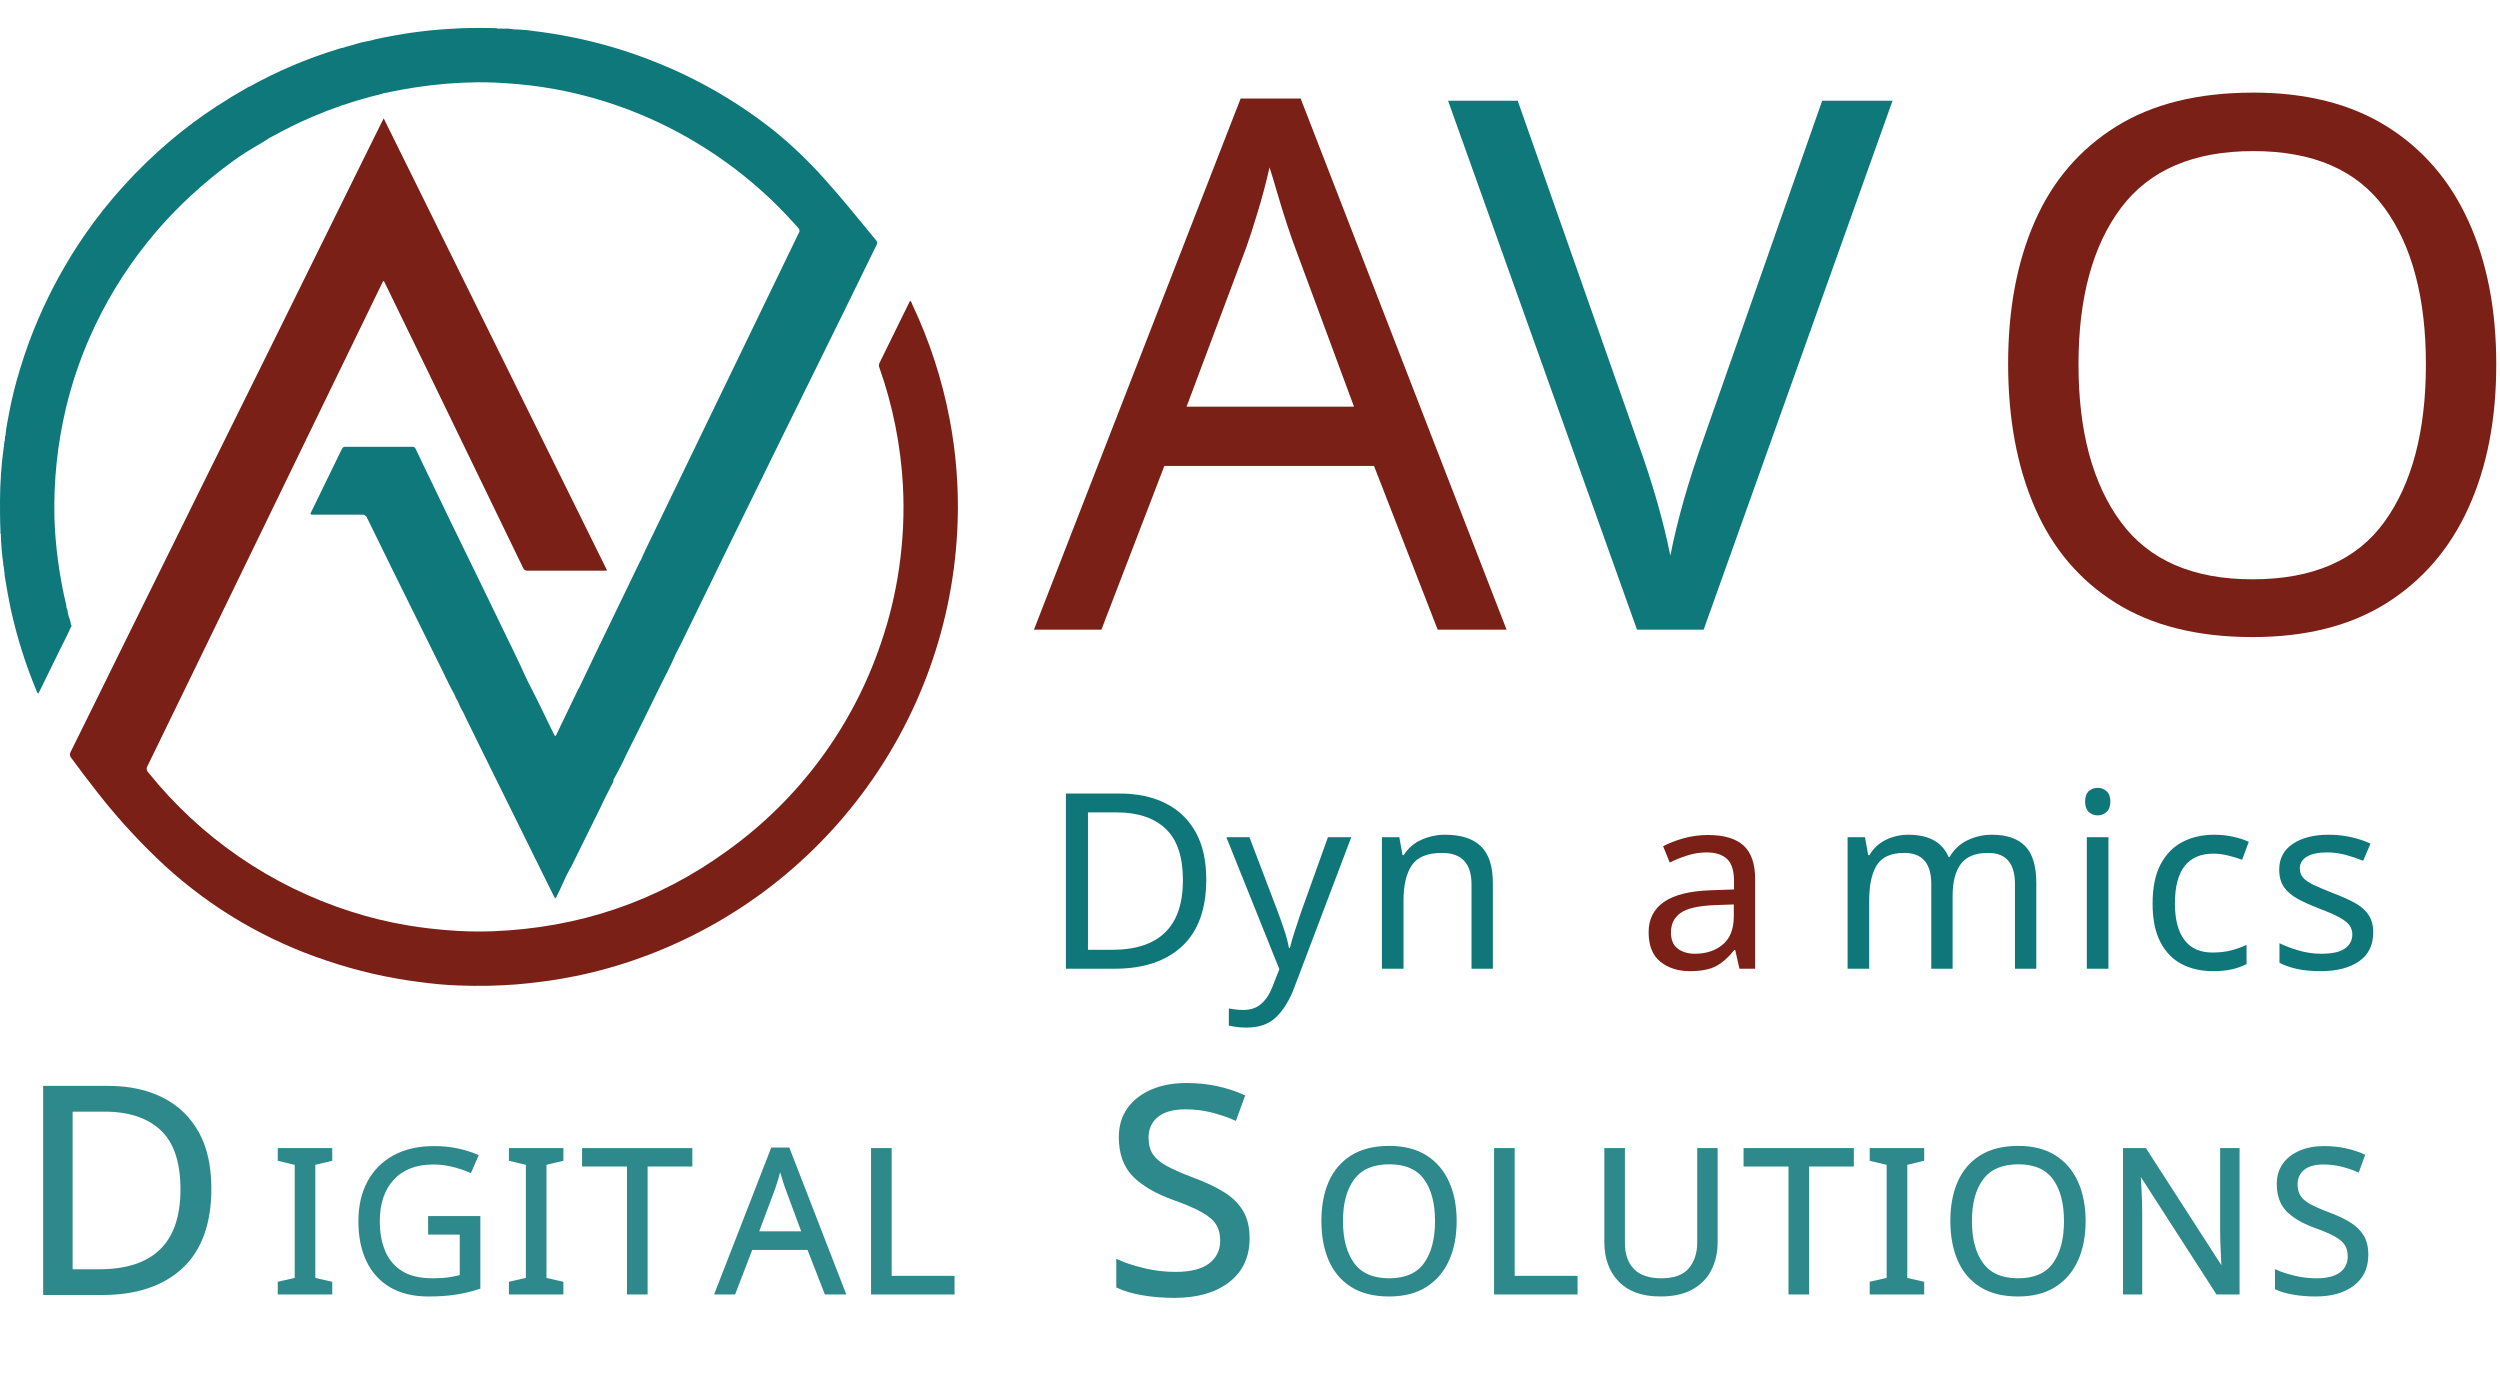
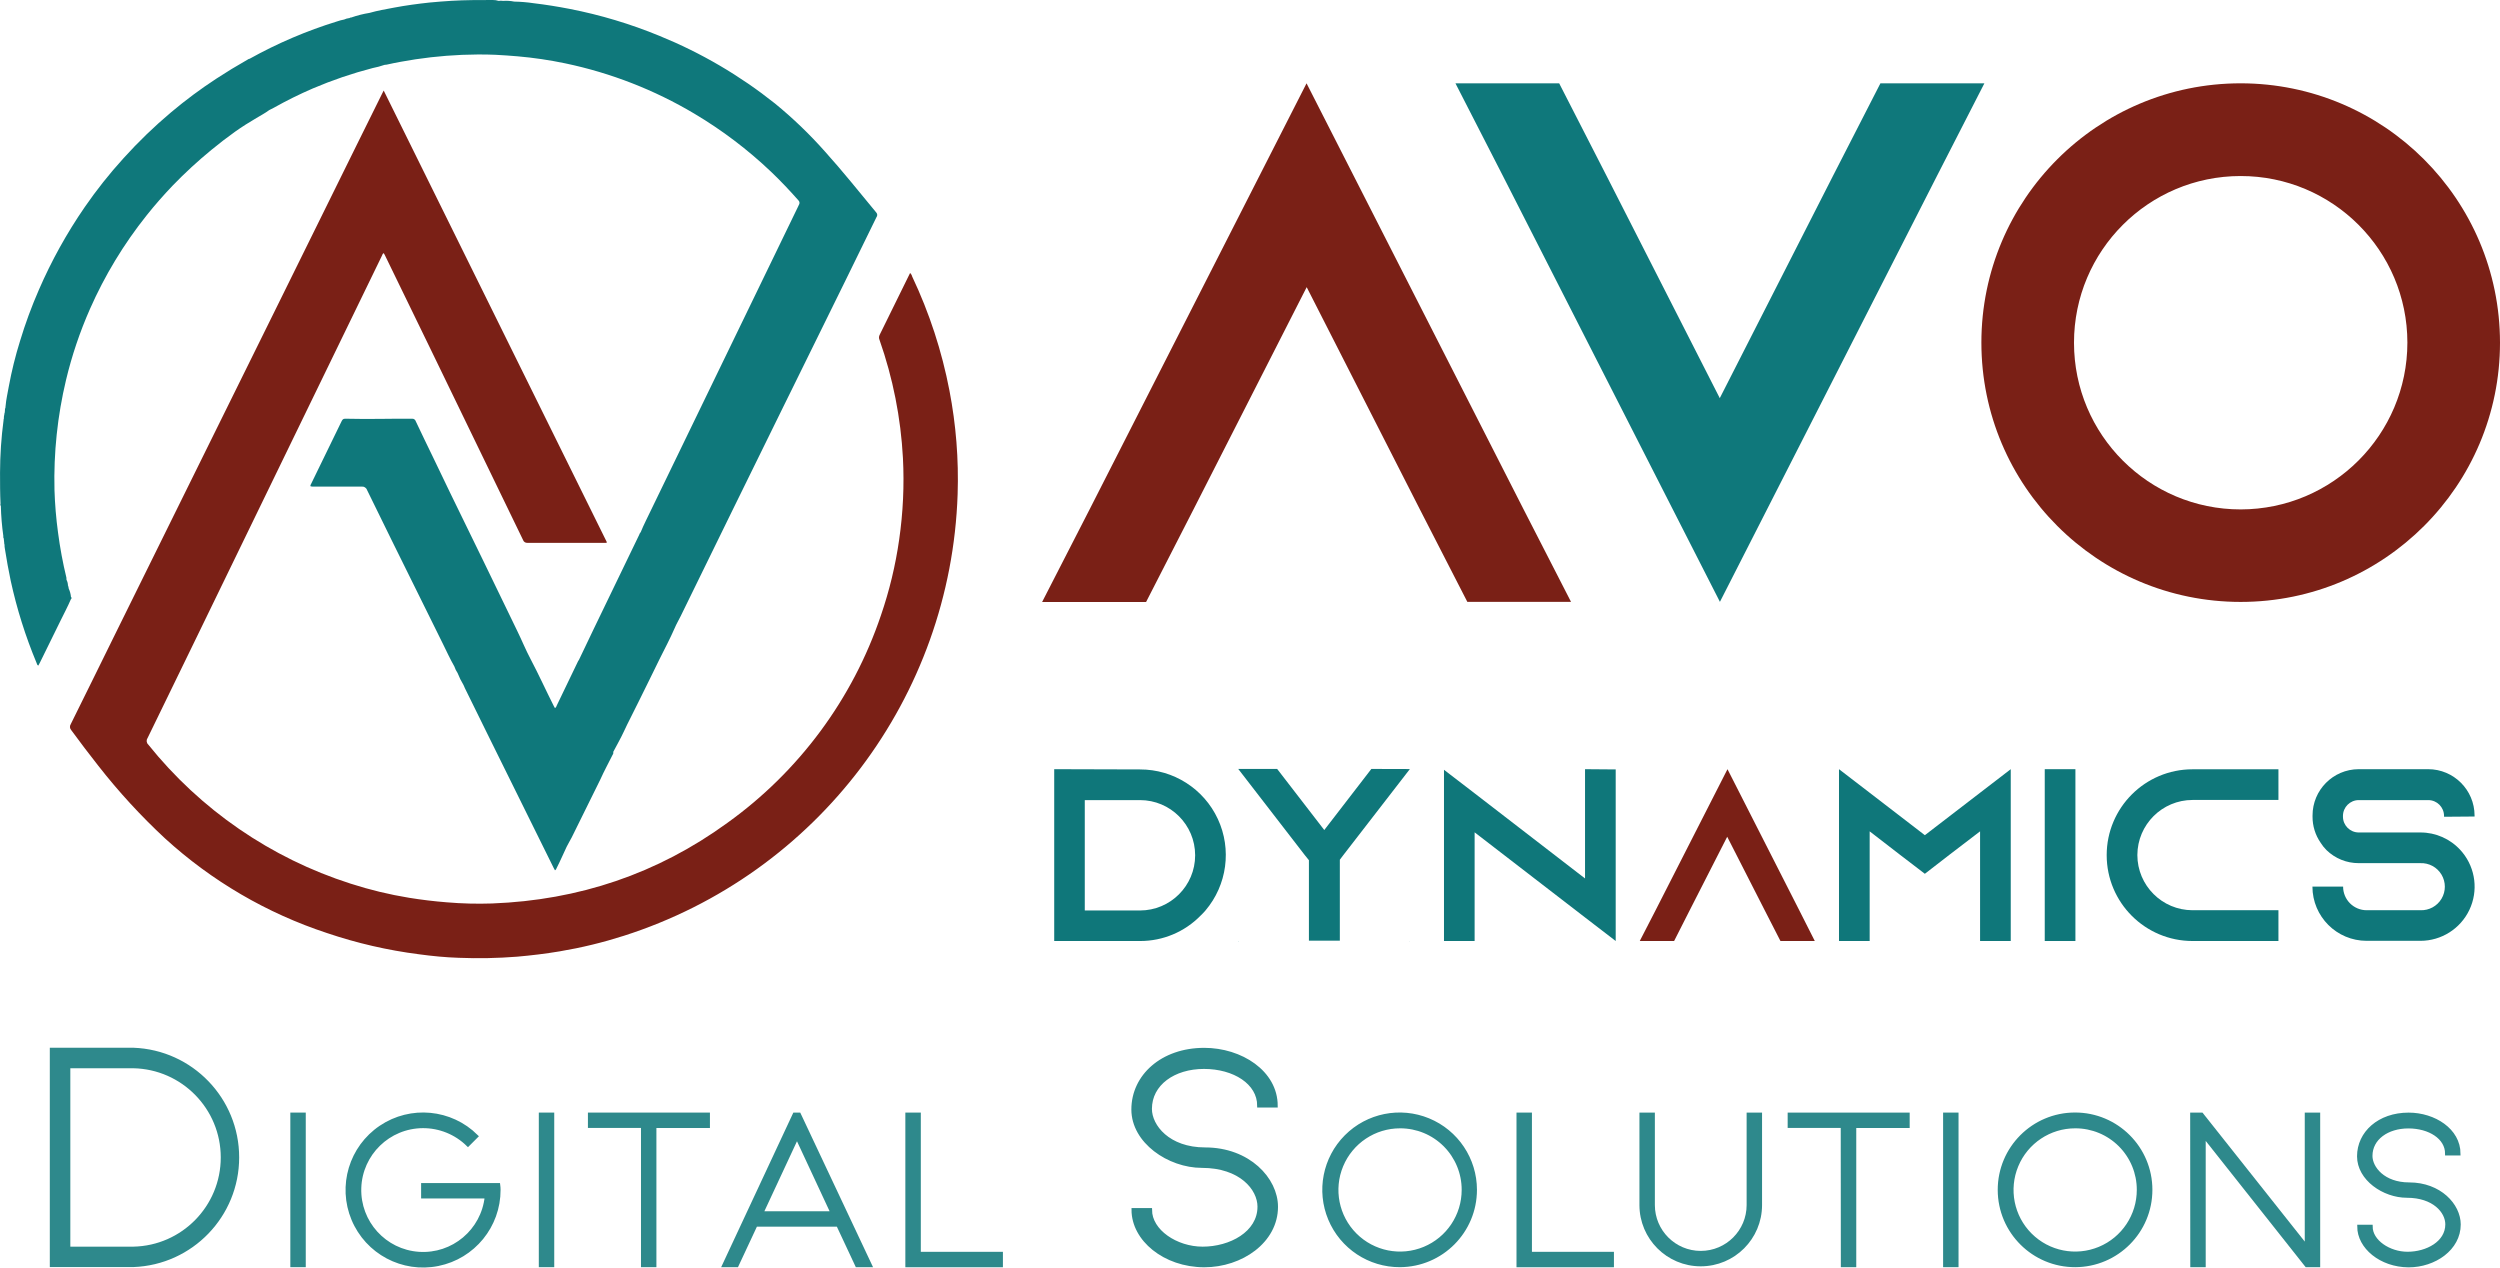
- <svg xmlns="http://www.w3.org/2000/svg" viewBox="0 0 706.68 394.14">
+ <svg xmlns="http://www.w3.org/2000/svg" viewBox="0 0 706.69 358.2">
  <defs>
-     <style>.b487835a-c54a-43dd-a901-bdce9370b13a,.b6ed2ddb-a19e-42c9-b7ea-daf45b129971,.f621b8c7-3939-4258-9999-5ca003cafc48{opacity:0.87;font-size:81.38px;stroke:#0f777a;stroke-miterlimit:10;font-family:BigJohnPRO-Regular, Big John PRO;}.a6725ac7-8cea-47f2-b764-87b449f65ea7,.b487835a-c54a-43dd-a901-bdce9370b13a,.b6ed2ddb-a19e-42c9-b7ea-daf45b129971,.f621b8c7-3939-4258-9999-5ca003cafc48,.fd5b7b21-b94c-4992-b59f-3f05c76a8300{fill:#0f787b;}.f621b8c7-3939-4258-9999-5ca003cafc48{letter-spacing:0.04em;}.b487835a-c54a-43dd-a901-bdce9370b13a{letter-spacing:0.04em;}.be2db5a4-0df7-4bfe-94c7-5d845160be6b{letter-spacing:0em;}.a88353a6-4397-4f25-8dc8-7f813d114f48{letter-spacing:0.04em;}.b6ed2ddb-a19e-42c9-b7ea-daf45b129971{letter-spacing:0.04em;}.b2152c49-4fe3-42d6-86c7-0cbc0782997d,.e23723c1-930e-4f3e-b76b-015f7c15e42f,.fef65c7d-c655-4b09-8fa9-6f438a983653{fill:#7a2016;}.eef18c4e-9619-4d39-ac83-0c9a289410ae{font-size:69.36px;fill:#0f777a;letter-spacing:-0.05em;}.eef18c4e-9619-4d39-ac83-0c9a289410ae,.fef65c7d-c655-4b09-8fa9-6f438a983653{font-family:AzonixRegular, Azonix;}.a428ba59-b90d-4d67-b46a-9abd53c7b825,.e23723c1-930e-4f3e-b76b-015f7c15e42f{letter-spacing:0.04em;}.fef65c7d-c655-4b09-8fa9-6f438a983653{font-size:209.41px;letter-spacing:-0.18em;}.fd5b7b21-b94c-4992-b59f-3f05c76a8300{letter-spacing:-0.04em;}.a15859f5-ac07-44d6-91a4-731196e7c9bd{letter-spacing:-0.04em;}</style>
+     <style>.a5fa9af7-0481-4746-b869-56de4255e911{fill:#7a2016;}.bfaf7325-de4f-4a09-b69d-629ce49ad672,.f1410132-8a0c-466f-9506-88dec078ffe3{fill:#0f787b;}.afc394f0-5bf0-46e5-add6-bc99aeed7efe{fill:#0f777a;}.e1049bed-fc1a-4c01-a2e0-f3478e75885d{opacity:0.87;}.f1410132-8a0c-466f-9506-88dec078ffe3{stroke:#0f777a;stroke-miterlimit:10;}</style>
  </defs>
-   <g id="ab7afb08-21b9-458c-850d-7edd1533f361" data-name="Layer 2">
-     <g id="b4f2236e-3bf1-4d95-91fa-8faabe9e879c" data-name="Full Logo">
-       <text class="f621b8c7-3939-4258-9999-5ca003cafc48" transform="translate(4.81 365.56)">D</text>
-       <text class="b487835a-c54a-43dd-a901-bdce9370b13a" transform="translate(76.59 365.56) scale(0.7)">IGI<tspan class="be2db5a4-0df7-4bfe-94c7-5d845160be6b" x="125.32" y="0">T</tspan>
-         <tspan class="a88353a6-4397-4f25-8dc8-7f813d114f48" x="179.68" y="0">AL</tspan>
-       </text>
-       <text class="b6ed2ddb-a19e-42c9-b7ea-daf45b129971" transform="translate(287.47 365.56)">
-         <tspan xml:space="preserve"> S</tspan>
-       </text>
-       <text class="b487835a-c54a-43dd-a901-bdce9370b13a" transform="translate(370.39 365.56) scale(0.7)">OLUTIONS</text>
-       <path class="b2152c49-4fe3-42d6-86c7-0cbc0782997d" d="M257.26,85a2,2,0,0,1,.59,1,134.47,134.47,0,0,1,10.54,32.25,131.65,131.65,0,0,1,2.31,29.25,135.79,135.79,0,0,1-94.34,124.84,128.78,128.78,0,0,1-18.18,4.41c-4,.67-8,1.15-12,1.5a138.93,138.93,0,0,1-16.45.32c-3.78-.12-7.55-.49-11.3-1a134.25,134.25,0,0,1-26-6,126.56,126.56,0,0,1-45.75-26.78A175.68,175.68,0,0,1,27.78,224.3c-2.62-3.3-5.14-6.67-7.64-10.06a1.37,1.37,0,0,1-.18-1.68c4.34-8.73,8.63-17.49,12.94-26.23q12.62-25.58,25.25-51.13Q68.05,115.15,78,95.1l22.89-46.38q3.54-7.17,7.1-14.34c.12-.25.25-.5.47-.93q31.61,64,63.11,127.73c-.24.2-.48.13-.71.13-7.26,0-14.52,0-21.78,0a1.2,1.2,0,0,1-1.24-.84q-13.08-27-26.2-54.07L108.85,80.1l-.36-.67c-.35.11-.38.41-.49.64L84.57,128.3,54.85,189.5Q48.27,203,41.68,216.56a1.37,1.37,0,0,0,.21,1.75,120.23,120.23,0,0,0,57.2,39.33,113.19,113.19,0,0,0,16.54,4c3.53.57,7.06,1,10.62,1.28a108,108,0,0,0,12.84.33c24.46-.92,46.72-8.38,66.53-22.79A119,119,0,0,0,249,181.86a116.25,116.25,0,0,0,5.18-21.51,118.68,118.68,0,0,0,1.06-23A120.1,120.1,0,0,0,248.61,104a1.63,1.63,0,0,1,0-1.4C251.5,96.76,254.36,90.93,257.26,85Z" />
-       <path class="a6725ac7-8cea-47f2-b764-87b449f65ea7" d="M247.71,68c-4.79-5.78-9.46-11.65-14.49-17.23a122,122,0,0,0-14.15-13.6A132.61,132.61,0,0,0,186.42,18,134.92,134.92,0,0,0,161,10.37c-3.37-.65-6.75-1.2-10.15-1.6a42.21,42.21,0,0,0-5.5-.46,11.73,11.73,0,0,0-3.13-.2,4.1,4.1,0,0,0-1.26,0,5.25,5.25,0,0,0-1.68-.17c-3.89-.08-7.78-.06-11.67.19-2,.14-4.09.27-6.13.48-3.37.36-6.73.81-10.07,1.44-2.35.44-4.72.85-7,1.5a30.73,30.73,0,0,0-5.1,1.29.88.88,0,0,0-.57.18l-.06,0a4.5,4.5,0,0,0-1.4.4,13,13,0,0,0-2,.53A128.86,128.86,0,0,0,70.6,24.45a1.51,1.51,0,0,0-.67.3q-4.47,2.54-8.78,5.35a131.33,131.33,0,0,0-12.76,9.48A136.47,136.47,0,0,0,34.88,52.63,131.88,131.88,0,0,0,23.94,66.42,137.81,137.81,0,0,0,11,89.76a130.64,130.64,0,0,0-5.32,14.51,110.06,110.06,0,0,0-3.17,12.82c-.32,1.85-.76,3.67-.91,5.54l-.06.59a.4.4,0,0,0-.11.45c0,.34-.07.69-.1,1a.16.16,0,0,0-.07.24,5.32,5.32,0,0,0-.16,1.43.21.21,0,0,0-.07.28A115.27,115.27,0,0,0,0,141.5c0,2.93,0,5.86.14,8.78a.69.69,0,0,0,.09.65,72.73,72.73,0,0,0,.7,8.47.89.89,0,0,0,.12.71l.15,1.42a.21.21,0,0,0,.07.27c0,.42,0,.85.11,1.27.48,3,1,6,1.64,9a134.88,134.88,0,0,0,7.31,23.22c.11.26.14.61.49.75.17-.3.32-.58.46-.86,1.92-3.9,3.85-7.8,5.75-11.7,1-2.06,2.1-4.08,3-6.2a.41.41,0,0,0,0-.68.2.2,0,0,0,0-.17,7.05,7.05,0,0,0-.61-2.15c0-.21-.09-.42-.13-.64s0-.15-.09-.2h0a3.57,3.57,0,0,0-.43-1.69.26.26,0,0,0,0-.21,1.61,1.61,0,0,0,0-.31,121,121,0,0,1-2.38-12.82,115.57,115.57,0,0,1-1-12,121.36,121.36,0,0,1,3.27-31.13,117.59,117.59,0,0,1,6.77-20.07,119.92,119.92,0,0,1,16-26.43c2.31-2.91,4.77-5.7,7.33-8.39a128.63,128.63,0,0,1,11-10.14c2.18-1.8,4.43-3.52,6.72-5.16,1.92-1.36,3.93-2.63,6-3.84,1.21-.73,2.46-1.38,3.6-2.23.44-.22.88-.43,1.31-.67a117.92,117.92,0,0,1,11.13-5.43,119.87,119.87,0,0,1,16.91-5.76,24.74,24.74,0,0,0,3.35-.9,4.5,4.5,0,0,0,.63-.07c2.68-.61,5.38-1.07,8.1-1.5A123.38,123.38,0,0,1,135,23.26c1.69,0,3.38,0,5.07.09q3.14.16,6.25.43a114.18,114.18,0,0,1,13.52,2A119.18,119.18,0,0,1,196.28,40,121.41,121.41,0,0,1,218,56.45c2.66,2.54,5.19,5.22,7.65,8a1,1,0,0,1,.15,1.37c-.05.09-.08.19-.13.29l-41.52,85.82c-1,2.13-2.12,4.23-3,6.41h0a2.22,2.22,0,0,0-.46.82q-6.36,13.15-12.71,26.31c-1.44,3-2.87,6-4.3,9a2.54,2.54,0,0,0-.23.34l-6,12.47c-.13.27-.19.61-.55.81-.12-.22-.25-.42-.35-.63-2.21-4.38-4.23-8.85-6.52-13.19-1.39-2.61-2.5-5.37-3.79-8q-4.69-9.75-9.43-19.47t-9.53-19.55c-1.59-3.27-3.15-6.56-4.73-9.84-1.67-3.47-3.37-6.93-5-10.41a1,1,0,0,0-1-.71c-3.14,0-6.29,0-9.44,0s-6.37,0-9.55,0c-.61,0-.78.36-1,.78q-4.29,8.82-8.59,17.65c-.11.21-.29.42-.13.69a3.7,3.7,0,0,0,1.15.07c4.43,0,8.85,0,13.27,0a1.43,1.43,0,0,1,1.52.95c2.32,4.78,4.68,9.53,7,14.28q7.19,14.55,14.39,29.1c1.08,2.18,2.09,4.41,3.3,6.52a7.41,7.41,0,0,0,.91,1.85,21.48,21.48,0,0,0,1.68,3.4c.12.29.24.59.38.87q3.13,6.39,6.28,12.76,9.41,19,18.82,38.07c.11.23.25.45.37.67.33-.18.37-.45.48-.66,1-1.95,1.87-4,2.82-6,.44-.92,1-1.77,1.45-2.68,2-4,4-8.07,6-12.15.69-1.46,1.46-2.87,2.14-4.34,1-2.24,2.2-4.42,3.3-6.63.15-.31.42-.59.27-1,1-1.91,2.09-3.79,3-5.75.64-1.34,1.26-2.7,1.95-4,1.67-3.23,3.21-6.52,4.85-9.77,1.12-2.21,2.17-4.47,3.28-6.69,1.47-2.93,3-5.84,4.31-8.83.48-1.15,1.13-2.22,1.67-3.33Q207,152.16,221.69,122.3c.64-1.31,1.3-2.62,1.94-3.93q7.77-15.74,15.51-31.48,4.32-8.81,8.62-17.62A1,1,0,0,0,247.71,68Z" />
-       <text class="eef18c4e-9619-4d39-ac83-0c9a289410ae" transform="translate(294.57 273.83)">D<tspan class="a428ba59-b90d-4d67-b46a-9abd53c7b825" x="52.02" y="0">yn</tspan>
-         <tspan class="e23723c1-930e-4f3e-b76b-015f7c15e42f" x="168.26" y="0">a</tspan>
-         <tspan class="a428ba59-b90d-4d67-b46a-9abd53c7b825" x="221.8" y="0">mics</tspan>
-       </text>
-       <text class="fef65c7d-c655-4b09-8fa9-6f438a983653" transform="translate(292.27 177.99)">A<tspan class="fd5b7b21-b94c-4992-b59f-3f05c76a8300" x="117.06" y="0">V</tspan>
-         <tspan class="a15859f5-ac07-44d6-91a4-731196e7c9bd" x="262.59" y="0">O</tspan>
-       </text>
+   <g id="a8b389eb-be07-4a0f-8ded-9047b91f4d39" data-name="Layer 2">
+     <g id="bac2aae1-2650-4523-9935-7914b8baa17a" data-name="Full Logo">
+       <path class="a5fa9af7-0481-4746-b869-56de4255e911" d="M257.26,77.17a2,2,0,0,1,.59,1,134.69,134.69,0,0,1,10.54,32.26,131.65,131.65,0,0,1,2.31,29.25,135.79,135.79,0,0,1-94.34,124.84,130.17,130.17,0,0,1-18.18,4.41c-4,.67-8,1.15-12,1.5a138.93,138.93,0,0,1-16.45.32c-3.78-.12-7.55-.49-11.3-1a134.25,134.25,0,0,1-26-6A126.56,126.56,0,0,1,46.65,237a175.68,175.68,0,0,1-18.87-20.55c-2.62-3.3-5.14-6.67-7.64-10.06A1.37,1.37,0,0,1,20,204.7c4.34-8.73,8.63-17.49,12.94-26.23q12.62-25.58,25.25-51.13,9.9-20.06,19.81-40.1l22.89-46.38q3.54-7.17,7.1-14.34c.12-.25.25-.5.47-.93q31.61,64,63.11,127.73c-.24.2-.48.13-.71.13-7.26,0-14.52,0-21.78,0a1.2,1.2,0,0,1-1.24-.84q-13.08-27-26.2-54.07L108.85,72.24l-.36-.67c-.35.11-.38.41-.49.64L84.57,120.44l-29.72,61.2q-6.59,13.53-13.17,27.06a1.37,1.37,0,0,0,.21,1.75,120.23,120.23,0,0,0,57.2,39.33,113.19,113.19,0,0,0,16.54,4c3.53.57,7.06,1,10.62,1.28a108,108,0,0,0,12.84.33c24.46-.92,46.72-8.38,66.53-22.79A119,119,0,0,0,249,174a116.25,116.25,0,0,0,5.18-21.51,118.68,118.68,0,0,0,1.06-23,120.1,120.1,0,0,0-6.61-33.38,1.63,1.63,0,0,1,0-1.4C251.5,88.9,254.36,83.07,257.26,77.17Z" />
+       <path class="bfaf7325-de4f-4a09-b69d-629ce49ad672" d="M247.71,60.09c-4.79-5.78-9.46-11.65-14.49-17.23a122,122,0,0,0-14.15-13.6,132.61,132.61,0,0,0-32.65-19.12A134.19,134.19,0,0,0,161,2.51c-3.37-.65-6.75-1.2-10.15-1.6a42.21,42.21,0,0,0-5.5-.46,11.73,11.73,0,0,0-3.13-.2,3.81,3.81,0,0,0-1.26,0A5.25,5.25,0,0,0,139.29,0C135.4,0,131.51,0,127.62.23c-2,.14-4.09.27-6.13.48-3.37.36-6.73.81-10.07,1.44-2.35.44-4.72.85-7,1.5a29.77,29.77,0,0,0-5.1,1.29.88.88,0,0,0-.57.18l-.06,0a4.5,4.5,0,0,0-1.4.4,13,13,0,0,0-2,.53A128.86,128.86,0,0,0,70.6,16.59a1.51,1.51,0,0,0-.67.3q-4.47,2.53-8.78,5.35a131.33,131.33,0,0,0-12.76,9.48A136.47,136.47,0,0,0,34.88,44.77,130.84,130.84,0,0,0,23.94,58.56,137.81,137.81,0,0,0,11,81.9,130.64,130.64,0,0,0,5.66,96.41a110.06,110.06,0,0,0-3.17,12.82c-.32,1.85-.76,3.67-.91,5.54l-.06.59a.4.4,0,0,0-.11.45c0,.34-.07.69-.1,1a.16.16,0,0,0-.07.24,5.32,5.32,0,0,0-.16,1.43.21.21,0,0,0-.07.28,115.27,115.27,0,0,0-1,14.85c0,2.93,0,5.86.14,8.78a.69.69,0,0,0,.09.65,72.73,72.73,0,0,0,.7,8.47.89.89,0,0,0,.12.71l.15,1.42a.21.21,0,0,0,.07.27c0,.42,0,.85.11,1.27.48,3,1,6,1.64,9a134.88,134.88,0,0,0,7.31,23.22c.11.26.14.61.49.75.17-.3.32-.58.46-.86,1.92-3.9,3.85-7.8,5.75-11.7,1-2.06,2.1-4.09,3-6.2a.41.41,0,0,0,0-.68.2.2,0,0,0,0-.17,7.05,7.05,0,0,0-.61-2.15c0-.21-.09-.42-.13-.64s0-.15-.09-.2h0a3.57,3.57,0,0,0-.43-1.69.26.26,0,0,0,0-.21,1.61,1.61,0,0,0,0-.31,121,121,0,0,1-2.38-12.82,115.57,115.57,0,0,1-1-12,121.36,121.36,0,0,1,3.27-31.13,117.29,117.29,0,0,1,6.77-20.07,119.92,119.92,0,0,1,16-26.43c2.31-2.91,4.77-5.7,7.33-8.39a128.63,128.63,0,0,1,11-10.14c2.18-1.8,4.43-3.52,6.72-5.16,1.92-1.36,3.93-2.63,6-3.84,1.21-.73,2.46-1.38,3.6-2.23.44-.22.88-.43,1.31-.67A117.92,117.92,0,0,1,88.43,25a119.87,119.87,0,0,1,16.91-5.76,24.74,24.74,0,0,0,3.35-.9,4.5,4.5,0,0,0,.63-.07c2.68-.61,5.38-1.07,8.1-1.5A123.38,123.38,0,0,1,135,15.4c1.69,0,3.38,0,5.07.09q3.14.16,6.25.43a114.18,114.18,0,0,1,13.52,2,119.18,119.18,0,0,1,36.42,14.2A121.41,121.41,0,0,1,218,48.59c2.66,2.54,5.19,5.22,7.65,8a1,1,0,0,1,.15,1.37c-.05.09-.08.19-.13.29L184.12,144c-1,2.13-2.12,4.23-3,6.41h0a2.22,2.22,0,0,0-.46.82q-6.36,13.16-12.71,26.31c-1.44,3-2.87,6-4.3,9a2.54,2.54,0,0,0-.23.34l-6,12.47c-.13.27-.19.61-.55.81-.12-.22-.25-.42-.35-.63-2.21-4.38-4.23-8.85-6.52-13.19-1.39-2.61-2.5-5.37-3.79-8q-4.69-9.75-9.43-19.47t-9.53-19.55c-1.59-3.27-3.15-6.56-4.73-9.84-1.67-3.47-3.37-6.93-5-10.41a1,1,0,0,0-1-.71c-3.14,0-6.29,0-9.44.05s-6.37,0-9.55-.05c-.61,0-.78.36-1,.78q-4.29,8.82-8.59,17.65c-.11.21-.29.42-.13.69a3.7,3.7,0,0,0,1.15.07c4.43,0,8.85,0,13.27,0a1.43,1.43,0,0,1,1.52.95c2.32,4.78,4.68,9.53,7,14.28q7.19,14.55,14.39,29.1c1.08,2.18,2.09,4.41,3.3,6.52a7.41,7.41,0,0,0,.91,1.85,21.48,21.48,0,0,0,1.68,3.4c.12.29.24.59.38.87q3.13,6.39,6.28,12.76,9.41,19,18.82,38.07c.11.23.25.45.37.67.33-.18.37-.45.48-.66,1-1.95,1.87-4,2.82-6,.44-.92,1-1.77,1.45-2.68,2-4,4-8.07,6-12.15.69-1.46,1.46-2.87,2.14-4.34,1-2.24,2.2-4.42,3.3-6.63.15-.31.42-.59.27-1,1-1.91,2.09-3.79,3-5.75.64-1.34,1.26-2.7,1.95-4,1.67-3.23,3.21-6.52,4.85-9.77,1.12-2.21,2.17-4.47,3.28-6.69,1.47-2.93,3-5.84,4.31-8.83.48-1.15,1.13-2.22,1.67-3.33Q207,144.3,221.69,114.44c.64-1.31,1.3-2.62,1.94-3.93Q231.4,94.78,239.14,79q4.32-8.81,8.62-17.62A1,1,0,0,0,247.71,60.09Z" />
+       <path class="afc394f0-5bf0-46e5-add6-bc99aeed7efe" d="M322.24,217.5a24.21,24.21,0,0,1,18.52,39.87c-.42.49-.9,1-1.39,1.46A23.82,23.82,0,0,1,322.31,266H298V217.43Zm-15.6,39.87h15.6a15.6,15.6,0,0,0,0-31.2h-15.6Z" />
+       <path class="afc394f0-5bf0-46e5-add6-bc99aeed7efe" d="M350,266h.13l-.13.14Zm48.54-48.61L379.74,241.7l-1,1.32V265.9H370V243.16l-1.18-1.46-18.8-24.34h11l13.32,17.27,13.31-17.27ZM398.46,266h.07v.14Z" />
+       <path class="afc394f0-5bf0-46e5-add6-bc99aeed7efe" d="M456.72,217.5V266l-8.67-6.66-31.21-24.06V266h-8.66v-48.4l8.66,6.65,31.21,24.07V217.43Z" />
+       <path class="a5fa9af7-0481-4746-b869-56de4255e911" d="M513,266h-9.71l-4.44-8.67-10.61-20.8-10.61,20.8L473.23,266h-9.71L468,257.3l20.32-39.87L508.6,257.3Z" />
+       <path class="afc394f0-5bf0-46e5-add6-bc99aeed7efe" d="M568.39,217.43V266h-8.67V235l-8.53,6.52L544.11,247,537,241.56,528.51,235V266h-8.67V217.43l8.67,6.66,15.6,12,15.61-12Z" />
+       <path class="afc394f0-5bf0-46e5-add6-bc99aeed7efe" d="M578,266V217.43h8.67V266Z" />
+       <path class="afc394f0-5bf0-46e5-add6-bc99aeed7efe" d="M604.18,241.7a15.62,15.62,0,0,0,15.6,15.6h24.28V266H619.78a24.27,24.27,0,1,1,0-48.54h24.28v8.67H619.78A15.62,15.62,0,0,0,604.18,241.7Z" />
+       <path class="afc394f0-5bf0-46e5-add6-bc99aeed7efe" d="M690.87,230.88v-.28a4.47,4.47,0,0,0-4.44-4.43H666.74a4.47,4.47,0,0,0-4.44,4.43v.28a4.47,4.47,0,0,0,4.44,4.44h17.47a15.23,15.23,0,0,1,11.31,5c.21.21.35.42.55.63a15.32,15.32,0,0,1-11.86,25H669a15.33,15.33,0,0,1-15.33-15.32h8.67A6.66,6.66,0,0,0,669,257.3h15.18a6.66,6.66,0,1,0,0-13.31H666.74a13,13,0,0,1-9.09-3.68,11.67,11.67,0,0,1-1.66-2.08,12.84,12.84,0,0,1-2.29-7.42v-.28a13.08,13.08,0,0,1,13-13.1h19.69a13.13,13.13,0,0,1,13.11,13.1v.28Z" />
+       <path class="a5fa9af7-0481-4746-b869-56de4255e911" d="M444.09,170.13H414.78L401.37,144l-32-62.83-32,62.83-13.4,26.17H294.58L308,144,369.33,23.55,430.69,144Z" />
+       <path class="bfaf7325-de4f-4a09-b69d-629ce49ad672" d="M560.94,23.55l-13.4,26.17L486.18,170.13,424.83,49.72,411.42,23.55h29.32l13.4,26.17,32,62.83,32-62.83,13.41-26.17Z" />
+       <path class="a5fa9af7-0481-4746-b869-56de4255e911" d="M706.69,96.84a73.3,73.3,0,1,1-73.3-73.29A73.37,73.37,0,0,1,706.69,96.84Zm-26.18,0A47.12,47.12,0,1,0,633.39,144,47.19,47.19,0,0,0,680.51,96.84Z" />
+       <g class="e1049bed-fc1a-4c01-a2e0-f3478e75885d">
+         <path class="f1410132-8a0c-466f-9506-88dec078ffe3" d="M14.58,296.67H37.69a30.52,30.52,0,0,1,0,61H14.58ZM37.69,352.9a25.72,25.72,0,0,0,0-51.43H19.38V352.9Z" />
+         <path class="f1410132-8a0c-466f-9506-88dec078ffe3" d="M82.57,315h3.36V357.7H82.57Z" />
+         <path class="f1410132-8a0c-466f-9506-88dec078ffe3" d="M141,336.34a21.41,21.41,0,1,1-6.33-15.15l-2.39,2.39a18.08,18.08,0,0,0-12.76-5.18,18,18,0,1,0,18,19.88H119.54v-3.36H140.9A10.78,10.78,0,0,1,141,336.34Z" />
+         <path class="f1410132-8a0c-466f-9506-88dec078ffe3" d="M152.81,315h3.36V357.7h-3.36Z" />
+         <path class="f1410132-8a0c-466f-9506-88dec078ffe3" d="M181.69,318.34h-15V315h33.49v3.36H185.05V357.7h-3.36Z" />
+         <path class="f1410132-8a0c-466f-9506-88dec078ffe3" d="M236.88,346.25H213.64l-5.35,11.45h-3.65L224.58,315h1.31L246,357.7h-3.76Zm-1.59-3.36-10-21.47-10,21.47Z" />
+         <path class="f1410132-8a0c-466f-9506-88dec078ffe3" d="M256.42,315h3.37v39.36H283v3.36H256.42Z" />
+         <path class="f1410132-8a0c-466f-9506-88dec078ffe3" d="M320.35,342h4.8c0,6,7.32,10.9,14.81,10.9,7.81,0,16-4.31,16-11.8,0-5.13-5.29-11.47-16.2-11.47-9.35,0-19.45-6.92-19.45-16,0-9.44,8.22-16.93,20.1-16.93,10.34,0,20.27,6.35,20.27,15.87h-4.8c0-6.51-7-10.91-15.55-10.91s-15.21,4.72-15.21,11.8c0,4.89,5.12,11.39,15.54,11.39,12.29,0,20.1,8.47,20.1,16.28,0,9.76-9.85,16.6-20.35,16.6C329.13,357.7,320.35,350.3,320.35,342Z" />
+         <path class="f1410132-8a0c-466f-9506-88dec078ffe3" d="M395.74,357.7A21.36,21.36,0,1,1,417,336.34,21.37,21.37,0,0,1,395.74,357.7Zm.06-39.25a17.92,17.92,0,1,0,17.88,17.89A17.85,17.85,0,0,0,395.8,318.45Z" />
+         <path class="f1410132-8a0c-466f-9506-88dec078ffe3" d="M429.18,315h3.36v39.36h23.18v3.36H429.18Z" />
+         <path class="f1410132-8a0c-466f-9506-88dec078ffe3" d="M463.93,340.61V315h3.36v25.63a13.47,13.47,0,1,0,26.94,0V315h3.36v25.63a16.83,16.83,0,1,1-33.66,0Z" />
+         <path class="f1410132-8a0c-466f-9506-88dec078ffe3" d="M520.83,318.34h-15V315h33.49v3.36h-15.1V357.7h-3.36Z" />
+         <path class="f1410132-8a0c-466f-9506-88dec078ffe3" d="M549.77,315h3.36V357.7h-3.36Z" />
+         <path class="f1410132-8a0c-466f-9506-88dec078ffe3" d="M586.63,357.7a21.36,21.36,0,1,1,21.3-21.36A21.37,21.37,0,0,1,586.63,357.7Zm0-39.25a17.92,17.92,0,1,0,17.89,17.89A17.84,17.84,0,0,0,586.68,318.45Z" />
+         <path class="f1410132-8a0c-466f-9506-88dec078ffe3" d="M619.61,315h2.73L652,352.4V315h3.36V357.7H652l-29-36.63V357.7h-3.36Z" />
+         <path class="f1410132-8a0c-466f-9506-88dec078ffe3" d="M666.83,346.71h3.36c0,4.21,5.13,7.63,10.37,7.63,5.47,0,11.17-3,11.17-8.26,0-3.59-3.71-8-11.34-8-6.55,0-13.61-4.84-13.61-11.22,0-6.61,5.75-11.85,14.07-11.85,7.23,0,14.18,4.44,14.18,11.11h-3.36c0-4.56-4.9-7.64-10.88-7.64s-10.65,3.31-10.65,8.26c0,3.42,3.59,8,10.88,8,8.6,0,14.07,5.92,14.07,11.39,0,6.84-6.9,11.62-14.24,11.62C673,357.7,666.83,352.52,666.83,346.71Z" />
+       </g>
    </g>
  </g>
</svg>
